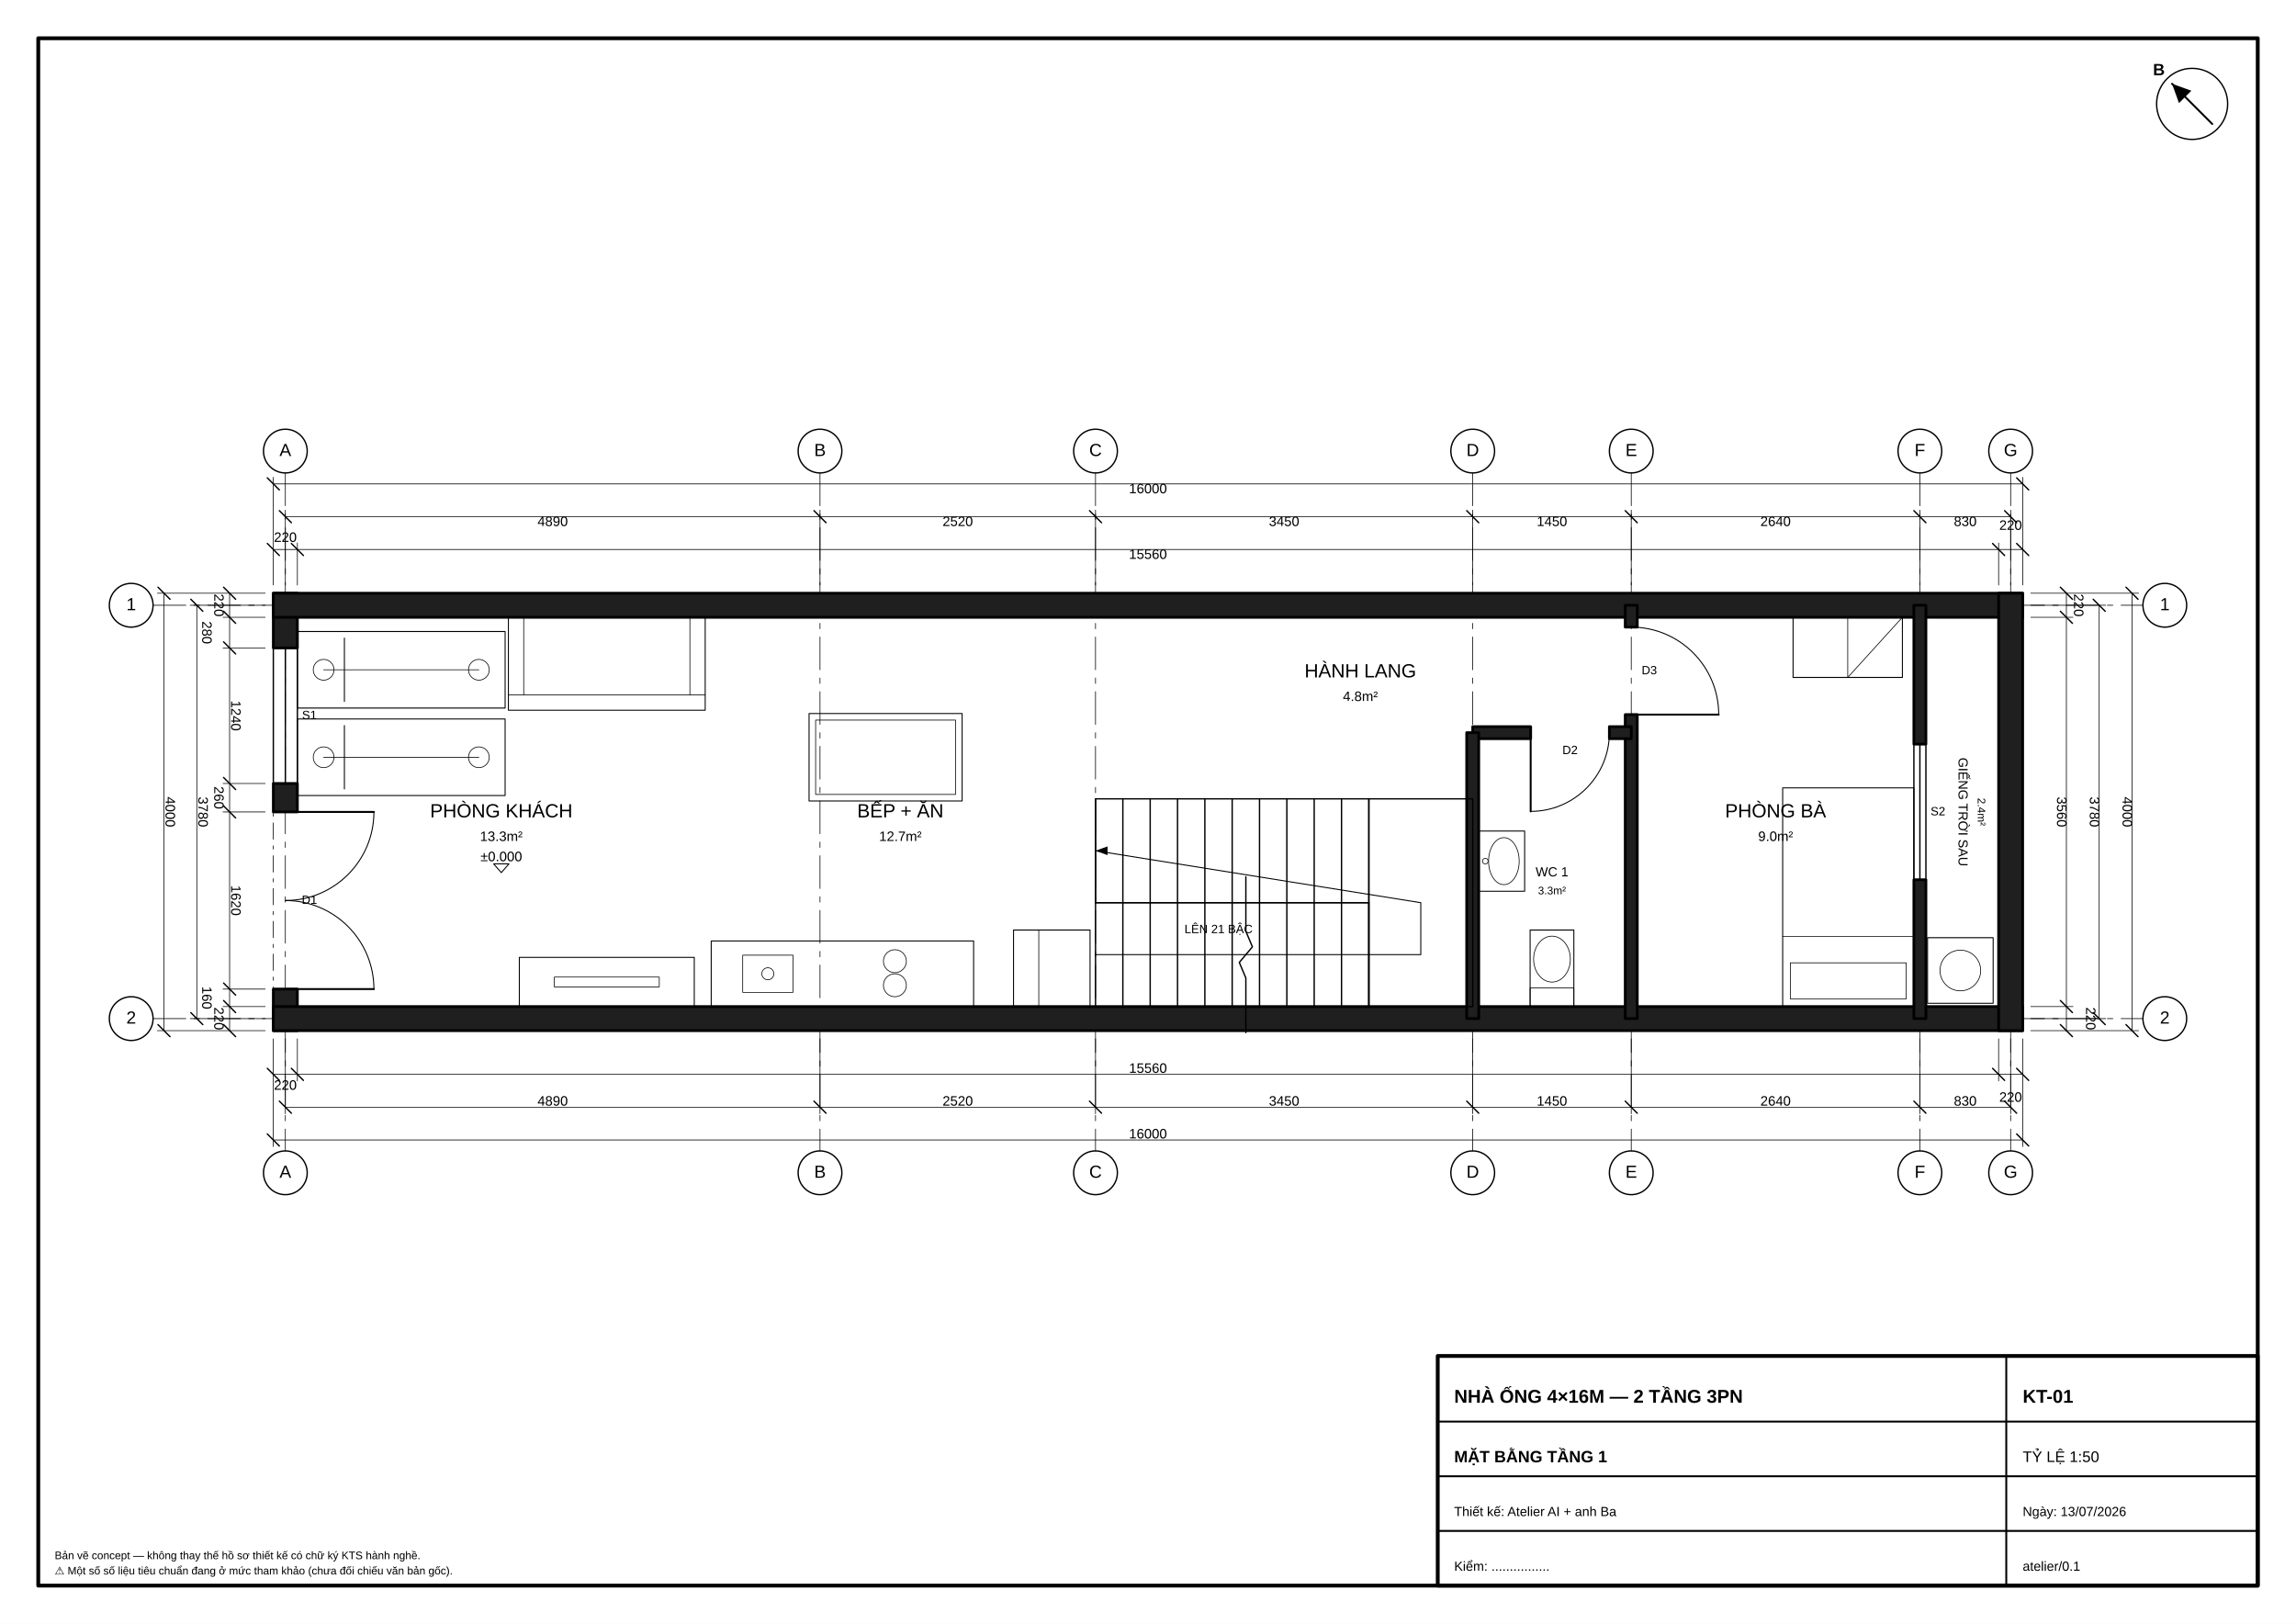
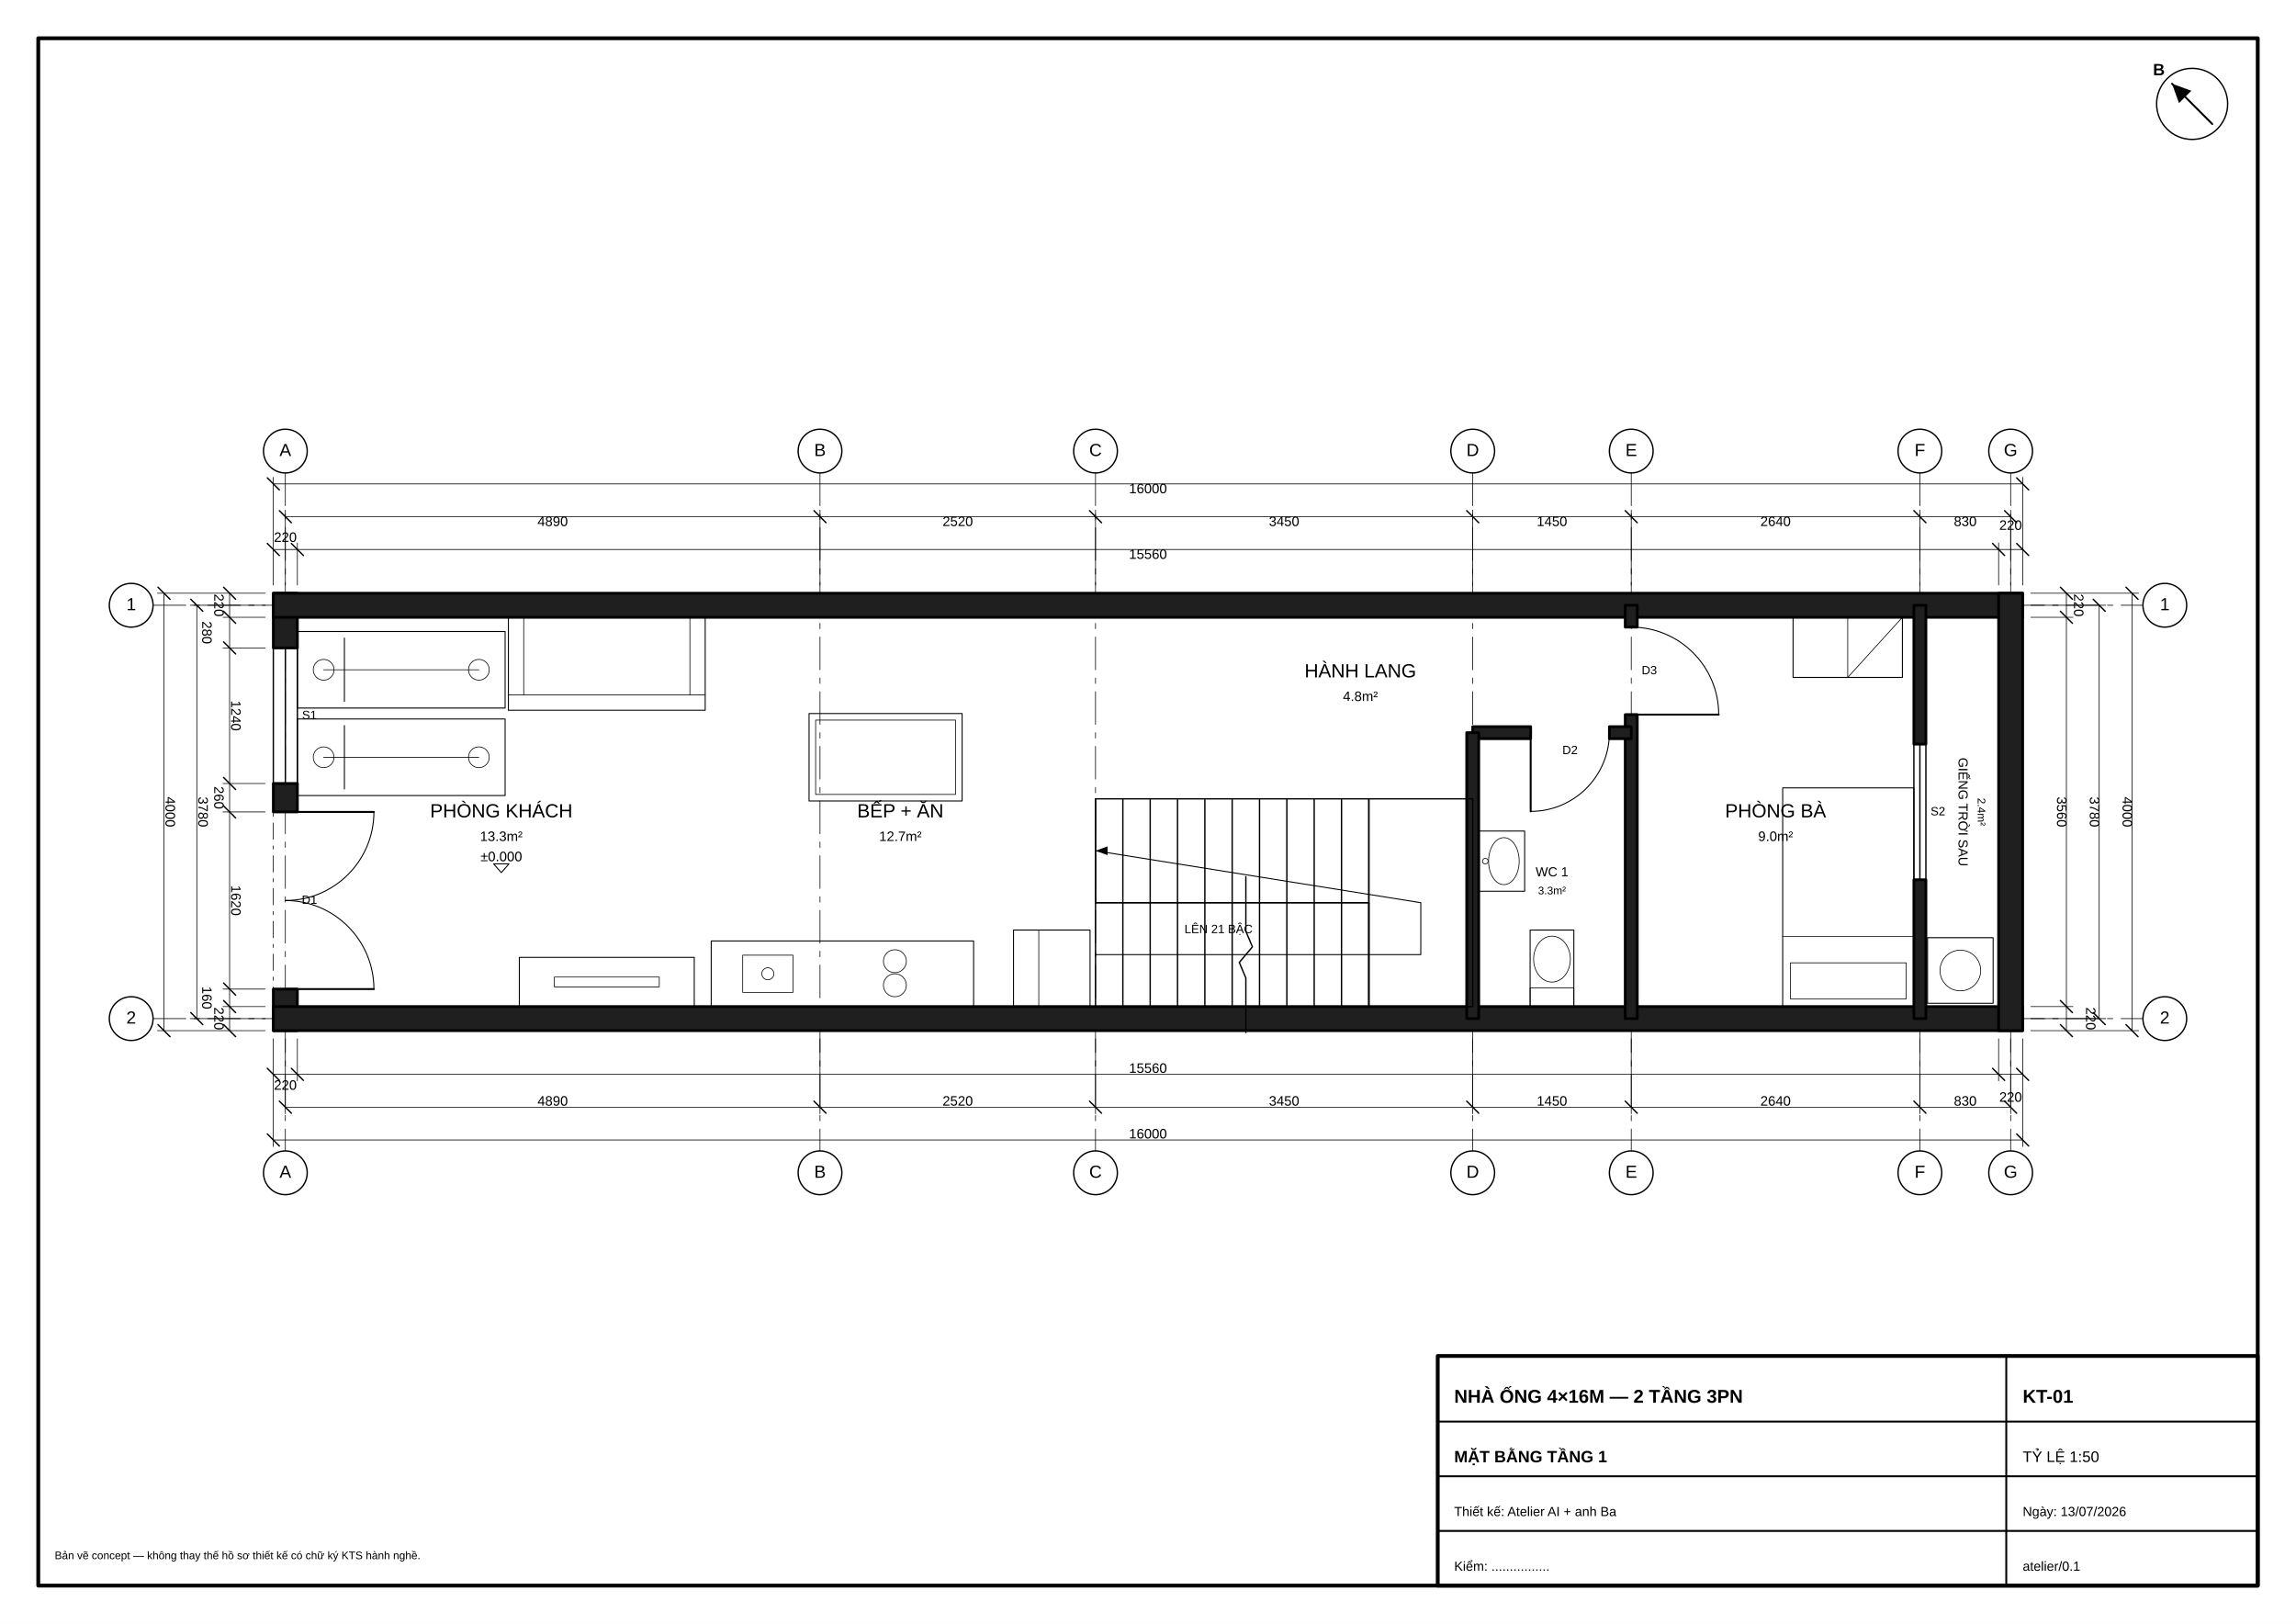
<svg xmlns="http://www.w3.org/2000/svg" viewBox="0 0 420 297" width="420mm" height="297mm">
  <style>
text{font-family:'Be Vietnam Pro','Segoe UI',Arial,sans-serif;fill:#000;stroke:none}
.b{font-weight:700}
</style>
  <rect width="420" height="297" fill="#ffffff" />
  <g id="layer-TRUC" data-layer="TRUC">
    <line data-id="1" x1="28" y1="110.7" x2="392" y2="110.7" stroke="#000" stroke-width="0.13" stroke-linecap="round" stroke-linejoin="round" stroke-dasharray="6 1.5 1 1.5" />
    <circle data-id="1" cx="24" cy="110.7" r="4" fill="none" stroke="#000" stroke-width="0.25" stroke-linecap="round" stroke-linejoin="round" />
    <text data-id="1" x="24" y="110.7" font-size="3.2" text-anchor="middle" dominant-baseline="middle">1</text>
    <circle data-id="1" cx="396" cy="110.7" r="4" fill="none" stroke="#000" stroke-width="0.25" stroke-linecap="round" stroke-linejoin="round" />
    <text data-id="1" x="396" y="110.7" font-size="3.2" text-anchor="middle" dominant-baseline="middle">1</text>
    <line data-id="2" x1="28" y1="186.3" x2="392" y2="186.3" stroke="#000" stroke-width="0.13" stroke-linecap="round" stroke-linejoin="round" stroke-dasharray="6 1.5 1 1.5" />
    <circle data-id="2" cx="24" cy="186.3" r="4" fill="none" stroke="#000" stroke-width="0.25" stroke-linecap="round" stroke-linejoin="round" />
    <text data-id="2" x="24" y="186.3" font-size="3.2" text-anchor="middle" dominant-baseline="middle">2</text>
    <circle data-id="2" cx="396" cy="186.3" r="4" fill="none" stroke="#000" stroke-width="0.25" stroke-linecap="round" stroke-linejoin="round" />
    <text data-id="2" x="396" y="186.3" font-size="3.2" text-anchor="middle" dominant-baseline="middle">2</text>
    <line data-id="A" x1="52.2" y1="86.5" x2="52.2" y2="210.5" stroke="#000" stroke-width="0.13" stroke-linecap="round" stroke-linejoin="round" stroke-dasharray="6 1.5 1 1.5" />
    <circle data-id="A" cx="52.2" cy="82.5" r="4" fill="none" stroke="#000" stroke-width="0.25" stroke-linecap="round" stroke-linejoin="round" />
    <text data-id="A" x="52.2" y="82.5" font-size="3.2" text-anchor="middle" dominant-baseline="middle">A</text>
    <circle data-id="A" cx="52.2" cy="214.5" r="4" fill="none" stroke="#000" stroke-width="0.25" stroke-linecap="round" stroke-linejoin="round" />
    <text data-id="A" x="52.2" y="214.5" font-size="3.2" text-anchor="middle" dominant-baseline="middle">A</text>
    <line data-id="B" x1="150" y1="86.5" x2="150" y2="210.5" stroke="#000" stroke-width="0.13" stroke-linecap="round" stroke-linejoin="round" stroke-dasharray="6 1.5 1 1.5" />
    <circle data-id="B" cx="150" cy="82.5" r="4" fill="none" stroke="#000" stroke-width="0.25" stroke-linecap="round" stroke-linejoin="round" />
    <text data-id="B" x="150" y="82.5" font-size="3.2" text-anchor="middle" dominant-baseline="middle">B</text>
    <circle data-id="B" cx="150" cy="214.5" r="4" fill="none" stroke="#000" stroke-width="0.25" stroke-linecap="round" stroke-linejoin="round" />
    <text data-id="B" x="150" y="214.5" font-size="3.2" text-anchor="middle" dominant-baseline="middle">B</text>
    <line data-id="C" x1="200.4" y1="86.5" x2="200.4" y2="210.5" stroke="#000" stroke-width="0.13" stroke-linecap="round" stroke-linejoin="round" stroke-dasharray="6 1.5 1 1.5" />
    <circle data-id="C" cx="200.4" cy="82.5" r="4" fill="none" stroke="#000" stroke-width="0.25" stroke-linecap="round" stroke-linejoin="round" />
    <text data-id="C" x="200.4" y="82.5" font-size="3.2" text-anchor="middle" dominant-baseline="middle">C</text>
    <circle data-id="C" cx="200.4" cy="214.5" r="4" fill="none" stroke="#000" stroke-width="0.25" stroke-linecap="round" stroke-linejoin="round" />
    <text data-id="C" x="200.4" y="214.5" font-size="3.2" text-anchor="middle" dominant-baseline="middle">C</text>
    <line data-id="D" x1="269.4" y1="86.5" x2="269.4" y2="210.5" stroke="#000" stroke-width="0.13" stroke-linecap="round" stroke-linejoin="round" stroke-dasharray="6 1.5 1 1.5" />
    <circle data-id="D" cx="269.4" cy="82.5" r="4" fill="none" stroke="#000" stroke-width="0.25" stroke-linecap="round" stroke-linejoin="round" />
    <text data-id="D" x="269.4" y="82.5" font-size="3.2" text-anchor="middle" dominant-baseline="middle">D</text>
    <circle data-id="D" cx="269.4" cy="214.5" r="4" fill="none" stroke="#000" stroke-width="0.25" stroke-linecap="round" stroke-linejoin="round" />
    <text data-id="D" x="269.4" y="214.5" font-size="3.2" text-anchor="middle" dominant-baseline="middle">D</text>
    <line data-id="E" x1="298.4" y1="86.5" x2="298.4" y2="210.5" stroke="#000" stroke-width="0.13" stroke-linecap="round" stroke-linejoin="round" stroke-dasharray="6 1.5 1 1.5" />
    <circle data-id="E" cx="298.4" cy="82.5" r="4" fill="none" stroke="#000" stroke-width="0.25" stroke-linecap="round" stroke-linejoin="round" />
    <text data-id="E" x="298.4" y="82.5" font-size="3.2" text-anchor="middle" dominant-baseline="middle">E</text>
    <circle data-id="E" cx="298.4" cy="214.5" r="4" fill="none" stroke="#000" stroke-width="0.25" stroke-linecap="round" stroke-linejoin="round" />
    <text data-id="E" x="298.4" y="214.5" font-size="3.2" text-anchor="middle" dominant-baseline="middle">E</text>
    <line data-id="F" x1="351.2" y1="86.5" x2="351.2" y2="210.5" stroke="#000" stroke-width="0.13" stroke-linecap="round" stroke-linejoin="round" stroke-dasharray="6 1.5 1 1.5" />
    <circle data-id="F" cx="351.2" cy="82.5" r="4" fill="none" stroke="#000" stroke-width="0.25" stroke-linecap="round" stroke-linejoin="round" />
    <text data-id="F" x="351.2" y="82.5" font-size="3.2" text-anchor="middle" dominant-baseline="middle">F</text>
    <circle data-id="F" cx="351.2" cy="214.5" r="4" fill="none" stroke="#000" stroke-width="0.25" stroke-linecap="round" stroke-linejoin="round" />
    <text data-id="F" x="351.2" y="214.5" font-size="3.2" text-anchor="middle" dominant-baseline="middle">F</text>
    <line data-id="G" x1="367.8" y1="86.5" x2="367.8" y2="210.5" stroke="#000" stroke-width="0.13" stroke-linecap="round" stroke-linejoin="round" stroke-dasharray="6 1.5 1 1.5" />
    <circle data-id="G" cx="367.8" cy="82.5" r="4" fill="none" stroke="#000" stroke-width="0.25" stroke-linecap="round" stroke-linejoin="round" />
    <text data-id="G" x="367.8" y="82.5" font-size="3.2" text-anchor="middle" dominant-baseline="middle">G</text>
    <circle data-id="G" cx="367.8" cy="214.5" r="4" fill="none" stroke="#000" stroke-width="0.25" stroke-linecap="round" stroke-linejoin="round" />
    <text data-id="G" x="367.8" y="214.5" font-size="3.2" text-anchor="middle" dominant-baseline="middle">G</text>
  </g>
  <g id="layer-TUONG-CAT" data-layer="TUONG-CAT">
    <polygon data-id="W1" points="54.4,108.5 54.4,118.5 50,118.5 50,108.5" fill="#1f1f1f" stroke="#000" stroke-width="0.5" stroke-linecap="round" stroke-linejoin="round" />
    <polygon data-id="W1" points="54.4,143.3 54.4,148.5 50,148.5 50,143.3" fill="#1f1f1f" stroke="#000" stroke-width="0.5" stroke-linecap="round" stroke-linejoin="round" />
    <polygon data-id="W1" points="54.4,180.9 54.4,188.5 50,188.5 50,180.9" fill="#1f1f1f" stroke="#000" stroke-width="0.5" stroke-linecap="round" stroke-linejoin="round" />
    <polygon data-id="W2" points="50,108.5 370,108.5 370,112.9 50,112.9" fill="#1f1f1f" stroke="#000" stroke-width="0.5" stroke-linecap="round" stroke-linejoin="round" />
    <polygon data-id="W3" points="50,184.1 370,184.1 370,188.5 50,188.5" fill="#1f1f1f" stroke="#000" stroke-width="0.5" stroke-linecap="round" stroke-linejoin="round" />
    <polygon data-id="W4" points="370,108.5 370,188.5 365.6,188.5 365.6,108.5" fill="#1f1f1f" stroke="#000" stroke-width="0.5" stroke-linecap="round" stroke-linejoin="round" />
    <polygon data-id="W5" points="299.5,110.7 299.5,114.7 297.3,114.7 297.3,110.7" fill="#1f1f1f" stroke="#000" stroke-width="0.5" stroke-linecap="round" stroke-linejoin="round" />
    <polygon data-id="W5" points="299.5,130.7 299.5,186.3 297.3,186.3 297.3,130.7" fill="#1f1f1f" stroke="#000" stroke-width="0.5" stroke-linecap="round" stroke-linejoin="round" />
    <polygon data-id="W6" points="298.4,135.1 294.4,135.1 294.4,132.9 298.4,132.9" fill="#1f1f1f" stroke="#000" stroke-width="0.5" stroke-linecap="round" stroke-linejoin="round" />
    <polygon data-id="W6" points="280,135.1 269.4,135.1 269.4,132.9 280,132.9" fill="#1f1f1f" stroke="#000" stroke-width="0.5" stroke-linecap="round" stroke-linejoin="round" />
    <polygon data-id="W7" points="270.5,134 270.5,186.3 268.3,186.3 268.3,134" fill="#1f1f1f" stroke="#000" stroke-width="0.5" stroke-linecap="round" stroke-linejoin="round" />
    <polygon data-id="W8" points="352.3,110.7 352.3,136.1 350.1,136.1 350.1,110.7" fill="#1f1f1f" stroke="#000" stroke-width="0.5" stroke-linecap="round" stroke-linejoin="round" />
    <polygon data-id="W8" points="352.3,160.9 352.3,186.3 350.1,186.3 350.1,160.9" fill="#1f1f1f" stroke="#000" stroke-width="0.5" stroke-linecap="round" stroke-linejoin="round" />
  </g>
  <g id="layer-TUONG-THAY" data-layer="TUONG-THAY">
    <polygon data-id="site" points="50,108.5 50,188.5 370,188.5 370,108.5" fill="none" stroke="#000" stroke-width="0.13" stroke-linecap="round" stroke-linejoin="round" stroke-dasharray="3 1.2 0.6 1.2" />
    <line data-id="D1" x1="54.4" y1="148.5" x2="50" y2="148.5" stroke="#000" stroke-width="0.25" stroke-linecap="round" stroke-linejoin="round" />
    <line data-id="D1" x1="54.4" y1="180.9" x2="50" y2="180.9" stroke="#000" stroke-width="0.25" stroke-linecap="round" stroke-linejoin="round" />
    <line data-id="S1" x1="54.4" y1="118.5" x2="50" y2="118.5" stroke="#000" stroke-width="0.25" stroke-linecap="round" stroke-linejoin="round" />
    <line data-id="S1" x1="54.4" y1="143.3" x2="50" y2="143.3" stroke="#000" stroke-width="0.25" stroke-linecap="round" stroke-linejoin="round" />
    <line data-id="D2" x1="294.4" y1="135.1" x2="294.4" y2="132.9" stroke="#000" stroke-width="0.25" stroke-linecap="round" stroke-linejoin="round" />
    <line data-id="D2" x1="280" y1="135.1" x2="280" y2="132.9" stroke="#000" stroke-width="0.25" stroke-linecap="round" stroke-linejoin="round" />
    <line data-id="D3" x1="299.5" y1="114.7" x2="297.3" y2="114.7" stroke="#000" stroke-width="0.25" stroke-linecap="round" stroke-linejoin="round" />
    <line data-id="D3" x1="299.5" y1="130.7" x2="297.3" y2="130.7" stroke="#000" stroke-width="0.25" stroke-linecap="round" stroke-linejoin="round" />
    <line data-id="S2" x1="352.3" y1="136.1" x2="350.1" y2="136.1" stroke="#000" stroke-width="0.25" stroke-linecap="round" stroke-linejoin="round" />
    <line data-id="S2" x1="352.3" y1="160.9" x2="350.1" y2="160.9" stroke="#000" stroke-width="0.25" stroke-linecap="round" stroke-linejoin="round" />
  </g>
  <g id="layer-CUA" data-layer="CUA">
    <line data-id="D1" x1="52.2" y1="148.5" x2="68.4" y2="148.5" stroke="#000" stroke-width="0.35" stroke-linecap="round" stroke-linejoin="round" />
    <path data-id="D1" d="M 52.2 164.7 A 16.2 16.2 0 0 0 68.4 148.5" fill="none" stroke="#000" stroke-width="0.18" stroke-linecap="round" stroke-linejoin="round" />
    <line data-id="D1" x1="52.2" y1="180.9" x2="68.4" y2="180.9" stroke="#000" stroke-width="0.35" stroke-linecap="round" stroke-linejoin="round" />
    <path data-id="D1" d="M 52.2 164.7 A 16.2 16.2 0 0 1 68.4 180.9" fill="none" stroke="#000" stroke-width="0.18" stroke-linecap="round" stroke-linejoin="round" />
    <text data-id="D1" x="56.6" y="164.7" font-size="2.2" text-anchor="middle" dominant-baseline="middle">D1</text>
    <line data-id="S1" x1="50" y1="118.5" x2="50" y2="143.3" stroke="#000" stroke-width="0.25" stroke-linecap="round" stroke-linejoin="round" />
    <line data-id="S1" x1="52.2" y1="118.5" x2="52.2" y2="143.3" stroke="#000" stroke-width="0.25" stroke-linecap="round" stroke-linejoin="round" />
    <line data-id="S1" x1="54.4" y1="118.5" x2="54.4" y2="143.3" stroke="#000" stroke-width="0.25" stroke-linecap="round" stroke-linejoin="round" />
    <text data-id="S1" x="56.6" y="130.9" font-size="2.2" text-anchor="middle" dominant-baseline="middle">S1</text>
    <line data-id="D2" x1="280" y1="134" x2="280" y2="148.4" stroke="#000" stroke-width="0.35" stroke-linecap="round" stroke-linejoin="round" />
    <path data-id="D2" d="M 294.4 134 A 14.4 14.4 0 0 1 280 148.4" fill="none" stroke="#000" stroke-width="0.18" stroke-linecap="round" stroke-linejoin="round" />
    <text data-id="D2" x="287.2" y="137.3" font-size="2.2" text-anchor="middle" dominant-baseline="middle">D2</text>
    <line data-id="D3" x1="298.4" y1="130.7" x2="314.4" y2="130.7" stroke="#000" stroke-width="0.35" stroke-linecap="round" stroke-linejoin="round" />
    <path data-id="D3" d="M 298.4 114.7 A 16 16 0 0 1 314.4 130.7" fill="none" stroke="#000" stroke-width="0.18" stroke-linecap="round" stroke-linejoin="round" />
    <text data-id="D3" x="301.7" y="122.7" font-size="2.2" text-anchor="middle" dominant-baseline="middle">D3</text>
    <line data-id="S2" x1="350.1" y1="136.1" x2="350.1" y2="160.9" stroke="#000" stroke-width="0.25" stroke-linecap="round" stroke-linejoin="round" />
    <line data-id="S2" x1="351.2" y1="136.1" x2="351.2" y2="160.9" stroke="#000" stroke-width="0.25" stroke-linecap="round" stroke-linejoin="round" />
    <line data-id="S2" x1="352.3" y1="136.1" x2="352.3" y2="160.9" stroke="#000" stroke-width="0.25" stroke-linecap="round" stroke-linejoin="round" />
    <text data-id="S2" x="354.5" y="148.5" font-size="2.2" text-anchor="middle" dominant-baseline="middle">S2</text>
  </g>
  <g id="layer-THANG" data-layer="THANG">
    <polygon data-id="ST1" points="200.4,165.1 200.4,184.1 250.4,184.1 250.4,165.1" fill="none" stroke="#000" stroke-width="0.25" stroke-linecap="round" stroke-linejoin="round" />
    <line data-id="ST1" x1="205.4" y1="165.1" x2="205.4" y2="184.1" stroke="#000" stroke-width="0.25" stroke-linecap="round" stroke-linejoin="round" />
    <line data-id="ST1" x1="210.4" y1="165.1" x2="210.4" y2="184.1" stroke="#000" stroke-width="0.25" stroke-linecap="round" stroke-linejoin="round" />
    <line data-id="ST1" x1="215.4" y1="165.1" x2="215.4" y2="184.1" stroke="#000" stroke-width="0.25" stroke-linecap="round" stroke-linejoin="round" />
    <line data-id="ST1" x1="220.4" y1="165.1" x2="220.4" y2="184.1" stroke="#000" stroke-width="0.25" stroke-linecap="round" stroke-linejoin="round" />
    <line data-id="ST1" x1="225.4" y1="165.1" x2="225.4" y2="184.1" stroke="#000" stroke-width="0.25" stroke-linecap="round" stroke-linejoin="round" />
    <line data-id="ST1" x1="230.4" y1="165.1" x2="230.4" y2="184.1" stroke="#000" stroke-width="0.25" stroke-linecap="round" stroke-linejoin="round" />
    <line data-id="ST1" x1="235.4" y1="165.1" x2="235.4" y2="184.1" stroke="#000" stroke-width="0.25" stroke-linecap="round" stroke-linejoin="round" />
    <line data-id="ST1" x1="240.4" y1="165.1" x2="240.4" y2="184.1" stroke="#000" stroke-width="0.25" stroke-linecap="round" stroke-linejoin="round" />
    <line data-id="ST1" x1="245.4" y1="165.1" x2="245.4" y2="184.1" stroke="#000" stroke-width="0.25" stroke-linecap="round" stroke-linejoin="round" />
    <line data-id="ST1" x1="250.4" y1="165.1" x2="250.4" y2="184.1" stroke="#000" stroke-width="0.25" stroke-linecap="round" stroke-linejoin="round" />
    <polygon data-id="ST1" points="200.4,146.1 200.4,165.1 250.4,165.1 250.4,146.1" fill="none" stroke="#000" stroke-width="0.25" stroke-linecap="round" stroke-linejoin="round" />
    <line data-id="ST1" x1="245.4" y1="165.1" x2="245.4" y2="146.1" stroke="#000" stroke-width="0.25" stroke-linecap="round" stroke-linejoin="round" />
    <line data-id="ST1" x1="240.4" y1="165.1" x2="240.4" y2="146.1" stroke="#000" stroke-width="0.25" stroke-linecap="round" stroke-linejoin="round" />
    <line data-id="ST1" x1="235.4" y1="165.1" x2="235.4" y2="146.1" stroke="#000" stroke-width="0.25" stroke-linecap="round" stroke-linejoin="round" />
    <line data-id="ST1" x1="230.4" y1="165.1" x2="230.4" y2="146.1" stroke="#000" stroke-width="0.25" stroke-linecap="round" stroke-linejoin="round" />
    <line data-id="ST1" x1="225.4" y1="165.1" x2="225.4" y2="146.1" stroke="#000" stroke-width="0.25" stroke-linecap="round" stroke-linejoin="round" />
    <line data-id="ST1" x1="220.4" y1="165.1" x2="220.4" y2="146.1" stroke="#000" stroke-width="0.25" stroke-linecap="round" stroke-linejoin="round" />
    <line data-id="ST1" x1="215.4" y1="165.1" x2="215.4" y2="146.1" stroke="#000" stroke-width="0.25" stroke-linecap="round" stroke-linejoin="round" />
    <line data-id="ST1" x1="210.4" y1="165.1" x2="210.4" y2="146.1" stroke="#000" stroke-width="0.25" stroke-linecap="round" stroke-linejoin="round" />
    <line data-id="ST1" x1="205.4" y1="165.1" x2="205.4" y2="146.1" stroke="#000" stroke-width="0.25" stroke-linecap="round" stroke-linejoin="round" />
    <line data-id="ST1" x1="200.4" y1="165.1" x2="200.4" y2="146.1" stroke="#000" stroke-width="0.25" stroke-linecap="round" stroke-linejoin="round" />
    <polygon data-id="ST1" points="250.4,146.1 250.4,184.1 269.4,184.1 269.4,146.1" fill="none" stroke="#000" stroke-width="0.25" stroke-linecap="round" stroke-linejoin="round" />
    <polyline data-id="ST1" points="200.4,174.6 259.9,174.6 259.9,165.1 200.4,155.6" fill="none" stroke="#000" stroke-width="0.18" stroke-linecap="round" stroke-linejoin="round" />
    <polygon data-id="ST1" points="200.4,155.6 202.6,156.4 202.6,154.8" fill="#000" />
    <text data-id="ST1" x="222.9" y="170.04" font-size="2.2" text-anchor="middle" dominant-baseline="middle">LÊN 21 BẬC</text>
    <polyline data-id="ST1" points="227.9,160.35 227.9,170.325 229.1,173.175 226.7,176.025 227.9,178.875 227.9,188.85" fill="none" stroke="#000" stroke-width="0.25" stroke-linecap="round" stroke-linejoin="round" />
  </g>
  <g id="layer-NOI-THAT" data-layer="NOI-THAT">
    <polygon data-id="F1" points="93,129.9 129,129.9 129,112.9 93,112.9" fill="none" stroke="#000" stroke-width="0.18" stroke-linecap="round" stroke-linejoin="round" />
    <line data-id="F1" x1="93" y1="127.1" x2="129" y2="127.1" stroke="#000" stroke-width="0.13" stroke-linecap="round" stroke-linejoin="round" />
    <line data-id="F1" x1="95.8" y1="127.1" x2="95.8" y2="112.9" stroke="#000" stroke-width="0.13" stroke-linecap="round" stroke-linejoin="round" />
    <line data-id="F1" x1="126.2" y1="127.1" x2="126.2" y2="112.9" stroke="#000" stroke-width="0.13" stroke-linecap="round" stroke-linejoin="round" />
    <polygon data-id="F2" points="95,184.1 127,184.1 127,175.1 95,175.1" fill="none" stroke="#000" stroke-width="0.18" stroke-linecap="round" stroke-linejoin="round" />
    <polygon data-id="F2" points="101.4,180.5 120.6,180.5 120.6,178.7 101.4,178.7" fill="none" stroke="#000" stroke-width="0.13" stroke-linecap="round" stroke-linejoin="round" />
    <polygon data-id="F3" points="54.4,115.5 54.4,129.5 92.4,129.5 92.4,115.5" fill="none" stroke="#000" stroke-width="0.18" stroke-linecap="round" stroke-linejoin="round" />
    <circle data-id="F3" cx="59.2" cy="122.5" r="1.9" fill="none" stroke="#000" stroke-width="0.13" stroke-linecap="round" stroke-linejoin="round" />
    <circle data-id="F3" cx="87.6" cy="122.5" r="1.9" fill="none" stroke="#000" stroke-width="0.13" stroke-linecap="round" stroke-linejoin="round" />
    <line data-id="F3" x1="59.2" y1="122.5" x2="87.6" y2="122.5" stroke="#000" stroke-width="0.13" stroke-linecap="round" stroke-linejoin="round" />
    <line data-id="F3" x1="63" y1="116.7" x2="63" y2="128.3" stroke="#000" stroke-width="0.18" stroke-linecap="round" stroke-linejoin="round" />
    <polygon data-id="F4" points="54.4,131.5 54.4,145.5 92.4,145.5 92.4,131.5" fill="none" stroke="#000" stroke-width="0.18" stroke-linecap="round" stroke-linejoin="round" />
    <circle data-id="F4" cx="59.2" cy="138.5" r="1.9" fill="none" stroke="#000" stroke-width="0.13" stroke-linecap="round" stroke-linejoin="round" />
    <circle data-id="F4" cx="87.6" cy="138.5" r="1.9" fill="none" stroke="#000" stroke-width="0.13" stroke-linecap="round" stroke-linejoin="round" />
    <line data-id="F4" x1="59.2" y1="138.5" x2="87.6" y2="138.5" stroke="#000" stroke-width="0.13" stroke-linecap="round" stroke-linejoin="round" />
    <line data-id="F4" x1="63" y1="132.7" x2="63" y2="144.3" stroke="#000" stroke-width="0.18" stroke-linecap="round" stroke-linejoin="round" />
    <polygon data-id="F5" points="148,146.5 176,146.5 176,130.5 148,130.5" fill="none" stroke="#000" stroke-width="0.18" stroke-linecap="round" stroke-linejoin="round" />
    <polygon data-id="F5" points="149.2,145.3 174.8,145.3 174.8,131.7 149.2,131.7" fill="none" stroke="#000" stroke-width="0.13" stroke-linecap="round" stroke-linejoin="round" />
    <polygon data-id="F6" points="130.1,184.1 178.1,184.1 178.1,172.1 130.1,172.1" fill="none" stroke="#000" stroke-width="0.18" stroke-linecap="round" stroke-linejoin="round" />
    <polygon data-id="F6" points="135.86,181.5 145.06,181.5 145.06,174.7 135.86,174.7" fill="none" stroke="#000" stroke-width="0.13" stroke-linecap="round" stroke-linejoin="round" />
    <circle data-id="F6" cx="140.46" cy="178.1" r="1.1" fill="none" stroke="#000" stroke-width="0.13" stroke-linecap="round" stroke-linejoin="round" />
    <circle data-id="F6" cx="163.7" cy="180.2" r="2.1" fill="none" stroke="#000" stroke-width="0.13" stroke-linecap="round" stroke-linejoin="round" />
    <circle data-id="F6" cx="163.7" cy="175.8" r="2.1" fill="none" stroke="#000" stroke-width="0.13" stroke-linecap="round" stroke-linejoin="round" />
    <polygon data-id="F7" points="185.4,170.1 185.4,184.1 199.4,184.1 199.4,170.1" fill="none" stroke="#000" stroke-width="0.18" stroke-linecap="round" stroke-linejoin="round" />
    <line data-id="F7" x1="190.02" y1="170.1" x2="190.02" y2="184.1" stroke="#000" stroke-width="0.13" stroke-linecap="round" stroke-linejoin="round" />
    <polygon data-id="F8" points="326.1,184.1 350.1,184.1 350.1,144.1 326.1,144.1" fill="none" stroke="#000" stroke-width="0.18" stroke-linecap="round" stroke-linejoin="round" />
    <polygon data-id="F8" points="327.5,182.7 348.7,182.7 348.7,176.1 327.5,176.1" fill="none" stroke="#000" stroke-width="0.13" stroke-linecap="round" stroke-linejoin="round" />
    <line data-id="F8" x1="326.1" y1="171.3" x2="350.1" y2="171.3" stroke="#000" stroke-width="0.13" stroke-linecap="round" stroke-linejoin="round" />
    <polygon data-id="F9" points="348,112.9 328,112.9 328,123.9 348,123.9" fill="none" stroke="#000" stroke-width="0.18" stroke-linecap="round" stroke-linejoin="round" />
    <line data-id="F9" x1="338" y1="112.9" x2="338" y2="123.9" stroke="#000" stroke-width="0.13" stroke-linecap="round" stroke-linejoin="round" />
    <line data-id="F9" x1="348" y1="112.9" x2="338" y2="123.9" stroke="#000" stroke-width="0.13" stroke-linecap="round" stroke-linejoin="round" />
    <polygon data-id="F10" points="279.9,184.1 287.9,184.1 287.9,170.1 279.9,170.1" fill="none" stroke="#000" stroke-width="0.18" stroke-linecap="round" stroke-linejoin="round" />
    <polygon data-id="F10" points="279.9,184.1 287.9,184.1 287.9,180.7 279.9,180.7" fill="none" stroke="#000" stroke-width="0.13" stroke-linecap="round" stroke-linejoin="round" />
    <ellipse data-id="F10" cx="283.9" cy="175.42" rx="3.36" ry="4.2" fill="none" transform="rotate(0 283.9 175.42)" stroke="#000" stroke-width="0.13" stroke-linecap="round" stroke-linejoin="round" />
    <polygon data-id="F11" points="270.5,152 270.5,163 278.9,163 278.9,152" fill="none" stroke="#000" stroke-width="0.18" stroke-linecap="round" stroke-linejoin="round" />
    <ellipse data-id="F11" cx="275.1" cy="157.5" rx="4.3" ry="2.8" fill="none" transform="rotate(90 275.1 157.5)" stroke="#000" stroke-width="0.13" stroke-linecap="round" stroke-linejoin="round" />
    <circle data-id="F11" cx="271.7" cy="157.5" r="0.52" fill="none" stroke="#000" stroke-width="0.13" stroke-linecap="round" stroke-linejoin="round" />
    <polygon data-id="F12" points="352.6,171.5 352.6,183.5 364.6,183.5 364.6,171.5" fill="none" stroke="#000" stroke-width="0.18" stroke-linecap="round" stroke-linejoin="round" />
    <circle data-id="F12" cx="358.6" cy="177.5" r="3.72" fill="none" stroke="#000" stroke-width="0.13" stroke-linecap="round" stroke-linejoin="round" />
  </g>
  <g id="layer-DIM" data-layer="DIM">
    <line x1="48.5" y1="108.5" x2="28.8" y2="108.5" stroke="#000" stroke-width="0.13" stroke-linecap="round" stroke-linejoin="round" />
    <line x1="48.5" y1="112.9" x2="40.8" y2="112.9" stroke="#000" stroke-width="0.13" stroke-linecap="round" stroke-linejoin="round" />
    <line x1="48.5" y1="118.5" x2="40.8" y2="118.5" stroke="#000" stroke-width="0.13" stroke-linecap="round" stroke-linejoin="round" />
    <line x1="48.5" y1="143.3" x2="40.8" y2="143.3" stroke="#000" stroke-width="0.13" stroke-linecap="round" stroke-linejoin="round" />
    <line x1="48.5" y1="148.5" x2="40.8" y2="148.5" stroke="#000" stroke-width="0.13" stroke-linecap="round" stroke-linejoin="round" />
    <line x1="48.5" y1="180.9" x2="40.8" y2="180.9" stroke="#000" stroke-width="0.13" stroke-linecap="round" stroke-linejoin="round" />
    <line x1="48.5" y1="184.1" x2="40.8" y2="184.1" stroke="#000" stroke-width="0.13" stroke-linecap="round" stroke-linejoin="round" />
    <line x1="48.5" y1="188.5" x2="28.8" y2="188.5" stroke="#000" stroke-width="0.13" stroke-linecap="round" stroke-linejoin="round" />
    <line x1="48.5" y1="110.7" x2="34.8" y2="110.7" stroke="#000" stroke-width="0.13" stroke-linecap="round" stroke-linejoin="round" />
    <line x1="48.5" y1="186.3" x2="34.8" y2="186.3" stroke="#000" stroke-width="0.13" stroke-linecap="round" stroke-linejoin="round" />
    <line x1="42" y1="108.5" x2="42" y2="188.5" stroke="#000" stroke-width="0.13" stroke-linecap="round" stroke-linejoin="round" />
    <line x1="40.9" y1="107.4" x2="43.1" y2="109.6" stroke="#000" stroke-width="0.25" stroke-linecap="round" stroke-linejoin="round" />
    <line x1="40.9" y1="111.8" x2="43.1" y2="114" stroke="#000" stroke-width="0.25" stroke-linecap="round" stroke-linejoin="round" />
    <line x1="40.9" y1="117.4" x2="43.1" y2="119.6" stroke="#000" stroke-width="0.25" stroke-linecap="round" stroke-linejoin="round" />
    <line x1="40.9" y1="142.2" x2="43.1" y2="144.4" stroke="#000" stroke-width="0.25" stroke-linecap="round" stroke-linejoin="round" />
    <line x1="40.9" y1="147.4" x2="43.1" y2="149.6" stroke="#000" stroke-width="0.25" stroke-linecap="round" stroke-linejoin="round" />
    <line x1="40.9" y1="179.8" x2="43.1" y2="182" stroke="#000" stroke-width="0.25" stroke-linecap="round" stroke-linejoin="round" />
    <line x1="40.9" y1="183" x2="43.1" y2="185.2" stroke="#000" stroke-width="0.25" stroke-linecap="round" stroke-linejoin="round" />
    <line x1="40.9" y1="187.4" x2="43.1" y2="189.6" stroke="#000" stroke-width="0.25" stroke-linecap="round" stroke-linejoin="round" />
    <text x="39.9" y="110.7" font-size="2.5" text-anchor="middle" dominant-baseline="middle" transform="rotate(90 39.9 110.7)">220</text>
    <text x="37.7" y="115.7" font-size="2.5" text-anchor="middle" dominant-baseline="middle" transform="rotate(90 37.7 115.7)">280</text>
    <text x="43" y="130.9" font-size="2.5" text-anchor="middle" dominant-baseline="middle" transform="rotate(90 43 130.9)">1240</text>
    <text x="39.9" y="145.9" font-size="2.5" text-anchor="middle" dominant-baseline="middle" transform="rotate(90 39.9 145.9)">260</text>
    <text x="43" y="164.7" font-size="2.5" text-anchor="middle" dominant-baseline="middle" transform="rotate(90 43 164.7)">1620</text>
    <text x="37.7" y="182.5" font-size="2.5" text-anchor="middle" dominant-baseline="middle" transform="rotate(90 37.7 182.5)">160</text>
    <text x="39.9" y="186.3" font-size="2.5" text-anchor="middle" dominant-baseline="middle" transform="rotate(90 39.9 186.3)">220</text>
    <line x1="36" y1="110.7" x2="36" y2="186.3" stroke="#000" stroke-width="0.13" stroke-linecap="round" stroke-linejoin="round" />
    <line x1="34.9" y1="109.6" x2="37.1" y2="111.8" stroke="#000" stroke-width="0.25" stroke-linecap="round" stroke-linejoin="round" />
    <line x1="34.9" y1="185.2" x2="37.1" y2="187.4" stroke="#000" stroke-width="0.25" stroke-linecap="round" stroke-linejoin="round" />
    <text x="37" y="148.5" font-size="2.5" text-anchor="middle" dominant-baseline="middle" transform="rotate(90 37 148.5)">3780</text>
    <line x1="30" y1="108.5" x2="30" y2="188.5" stroke="#000" stroke-width="0.13" stroke-linecap="round" stroke-linejoin="round" />
    <line x1="28.9" y1="107.4" x2="31.1" y2="109.6" stroke="#000" stroke-width="0.25" stroke-linecap="round" stroke-linejoin="round" />
    <line x1="28.9" y1="187.4" x2="31.1" y2="189.6" stroke="#000" stroke-width="0.25" stroke-linecap="round" stroke-linejoin="round" />
    <text x="31" y="148.5" font-size="2.5" text-anchor="middle" dominant-baseline="middle" transform="rotate(90 31 148.5)">4000</text>
    <line x1="371.5" y1="108.5" x2="391.2" y2="108.5" stroke="#000" stroke-width="0.13" stroke-linecap="round" stroke-linejoin="round" />
    <line x1="371.5" y1="112.9" x2="379.2" y2="112.9" stroke="#000" stroke-width="0.13" stroke-linecap="round" stroke-linejoin="round" />
    <line x1="371.5" y1="184.1" x2="379.2" y2="184.1" stroke="#000" stroke-width="0.13" stroke-linecap="round" stroke-linejoin="round" />
    <line x1="371.5" y1="188.5" x2="391.2" y2="188.5" stroke="#000" stroke-width="0.13" stroke-linecap="round" stroke-linejoin="round" />
    <line x1="371.5" y1="110.7" x2="385.2" y2="110.7" stroke="#000" stroke-width="0.13" stroke-linecap="round" stroke-linejoin="round" />
    <line x1="371.5" y1="186.3" x2="385.2" y2="186.3" stroke="#000" stroke-width="0.13" stroke-linecap="round" stroke-linejoin="round" />
    <line x1="378" y1="108.5" x2="378" y2="188.5" stroke="#000" stroke-width="0.13" stroke-linecap="round" stroke-linejoin="round" />
    <line x1="376.9" y1="107.4" x2="379.1" y2="109.6" stroke="#000" stroke-width="0.25" stroke-linecap="round" stroke-linejoin="round" />
    <line x1="376.9" y1="111.8" x2="379.1" y2="114" stroke="#000" stroke-width="0.25" stroke-linecap="round" stroke-linejoin="round" />
    <line x1="376.9" y1="183" x2="379.1" y2="185.2" stroke="#000" stroke-width="0.25" stroke-linecap="round" stroke-linejoin="round" />
    <line x1="376.9" y1="187.4" x2="379.1" y2="189.6" stroke="#000" stroke-width="0.25" stroke-linecap="round" stroke-linejoin="round" />
    <text x="380.1" y="110.7" font-size="2.5" text-anchor="middle" dominant-baseline="middle" transform="rotate(90 380.1 110.7)">220</text>
    <text x="377" y="148.5" font-size="2.5" text-anchor="middle" dominant-baseline="middle" transform="rotate(90 377 148.5)">3560</text>
    <text x="382.3" y="186.3" font-size="2.5" text-anchor="middle" dominant-baseline="middle" transform="rotate(90 382.3 186.3)">220</text>
    <line x1="384" y1="110.7" x2="384" y2="186.3" stroke="#000" stroke-width="0.13" stroke-linecap="round" stroke-linejoin="round" />
    <line x1="382.9" y1="109.6" x2="385.1" y2="111.8" stroke="#000" stroke-width="0.25" stroke-linecap="round" stroke-linejoin="round" />
    <line x1="382.9" y1="185.2" x2="385.1" y2="187.4" stroke="#000" stroke-width="0.25" stroke-linecap="round" stroke-linejoin="round" />
    <text x="383" y="148.5" font-size="2.5" text-anchor="middle" dominant-baseline="middle" transform="rotate(90 383 148.5)">3780</text>
    <line x1="390" y1="108.5" x2="390" y2="188.5" stroke="#000" stroke-width="0.13" stroke-linecap="round" stroke-linejoin="round" />
    <line x1="388.9" y1="107.4" x2="391.1" y2="109.6" stroke="#000" stroke-width="0.25" stroke-linecap="round" stroke-linejoin="round" />
    <line x1="388.9" y1="187.4" x2="391.1" y2="189.6" stroke="#000" stroke-width="0.25" stroke-linecap="round" stroke-linejoin="round" />
    <text x="389" y="148.5" font-size="2.5" text-anchor="middle" dominant-baseline="middle" transform="rotate(90 389 148.5)">4000</text>
    <line x1="50" y1="107" x2="50" y2="87.3" stroke="#000" stroke-width="0.13" stroke-linecap="round" stroke-linejoin="round" />
    <line x1="54.4" y1="107" x2="54.4" y2="99.3" stroke="#000" stroke-width="0.13" stroke-linecap="round" stroke-linejoin="round" />
    <line x1="365.6" y1="107" x2="365.6" y2="99.3" stroke="#000" stroke-width="0.13" stroke-linecap="round" stroke-linejoin="round" />
    <line x1="370" y1="107" x2="370" y2="87.3" stroke="#000" stroke-width="0.13" stroke-linecap="round" stroke-linejoin="round" />
    <line x1="52.2" y1="107" x2="52.2" y2="93.3" stroke="#000" stroke-width="0.13" stroke-linecap="round" stroke-linejoin="round" />
    <line x1="150" y1="107" x2="150" y2="93.3" stroke="#000" stroke-width="0.13" stroke-linecap="round" stroke-linejoin="round" />
    <line x1="200.4" y1="107" x2="200.4" y2="93.3" stroke="#000" stroke-width="0.13" stroke-linecap="round" stroke-linejoin="round" />
    <line x1="269.4" y1="107" x2="269.4" y2="93.3" stroke="#000" stroke-width="0.13" stroke-linecap="round" stroke-linejoin="round" />
    <line x1="298.4" y1="107" x2="298.4" y2="93.3" stroke="#000" stroke-width="0.13" stroke-linecap="round" stroke-linejoin="round" />
    <line x1="351.2" y1="107" x2="351.2" y2="93.3" stroke="#000" stroke-width="0.13" stroke-linecap="round" stroke-linejoin="round" />
    <line x1="367.8" y1="107" x2="367.8" y2="93.3" stroke="#000" stroke-width="0.13" stroke-linecap="round" stroke-linejoin="round" />
    <line x1="50" y1="100.5" x2="370" y2="100.5" stroke="#000" stroke-width="0.13" stroke-linecap="round" stroke-linejoin="round" />
    <line x1="48.9" y1="99.4" x2="51.1" y2="101.6" stroke="#000" stroke-width="0.25" stroke-linecap="round" stroke-linejoin="round" />
    <line x1="53.3" y1="99.4" x2="55.5" y2="101.6" stroke="#000" stroke-width="0.25" stroke-linecap="round" stroke-linejoin="round" />
    <line x1="364.5" y1="99.4" x2="366.7" y2="101.6" stroke="#000" stroke-width="0.25" stroke-linecap="round" stroke-linejoin="round" />
    <line x1="368.9" y1="99.4" x2="371.1" y2="101.6" stroke="#000" stroke-width="0.25" stroke-linecap="round" stroke-linejoin="round" />
    <text x="52.2" y="98.4" font-size="2.5" text-anchor="middle" dominant-baseline="middle">220</text>
    <text x="210" y="101.5" font-size="2.5" text-anchor="middle" dominant-baseline="middle">15560</text>
    <text x="367.8" y="96.2" font-size="2.5" text-anchor="middle" dominant-baseline="middle">220</text>
    <line x1="52.2" y1="94.5" x2="367.8" y2="94.5" stroke="#000" stroke-width="0.13" stroke-linecap="round" stroke-linejoin="round" />
    <line x1="51.1" y1="93.4" x2="53.3" y2="95.6" stroke="#000" stroke-width="0.25" stroke-linecap="round" stroke-linejoin="round" />
    <line x1="148.9" y1="93.4" x2="151.1" y2="95.6" stroke="#000" stroke-width="0.25" stroke-linecap="round" stroke-linejoin="round" />
    <line x1="199.3" y1="93.4" x2="201.5" y2="95.6" stroke="#000" stroke-width="0.25" stroke-linecap="round" stroke-linejoin="round" />
    <line x1="268.3" y1="93.4" x2="270.5" y2="95.6" stroke="#000" stroke-width="0.25" stroke-linecap="round" stroke-linejoin="round" />
    <line x1="297.3" y1="93.4" x2="299.5" y2="95.6" stroke="#000" stroke-width="0.25" stroke-linecap="round" stroke-linejoin="round" />
    <line x1="350.1" y1="93.4" x2="352.3" y2="95.6" stroke="#000" stroke-width="0.25" stroke-linecap="round" stroke-linejoin="round" />
    <line x1="366.7" y1="93.4" x2="368.9" y2="95.6" stroke="#000" stroke-width="0.25" stroke-linecap="round" stroke-linejoin="round" />
    <text x="101.1" y="95.5" font-size="2.5" text-anchor="middle" dominant-baseline="middle">4890</text>
    <text x="175.2" y="95.5" font-size="2.5" text-anchor="middle" dominant-baseline="middle">2520</text>
    <text x="234.9" y="95.5" font-size="2.5" text-anchor="middle" dominant-baseline="middle">3450</text>
    <text x="283.9" y="95.5" font-size="2.5" text-anchor="middle" dominant-baseline="middle">1450</text>
    <text x="324.8" y="95.5" font-size="2.5" text-anchor="middle" dominant-baseline="middle">2640</text>
    <text x="359.5" y="95.5" font-size="2.5" text-anchor="middle" dominant-baseline="middle">830</text>
    <line x1="50" y1="88.5" x2="370" y2="88.5" stroke="#000" stroke-width="0.13" stroke-linecap="round" stroke-linejoin="round" />
    <line x1="48.9" y1="87.4" x2="51.1" y2="89.6" stroke="#000" stroke-width="0.25" stroke-linecap="round" stroke-linejoin="round" />
    <line x1="368.9" y1="87.4" x2="371.1" y2="89.6" stroke="#000" stroke-width="0.25" stroke-linecap="round" stroke-linejoin="round" />
    <text x="210" y="89.5" font-size="2.5" text-anchor="middle" dominant-baseline="middle">16000</text>
    <line x1="50" y1="190" x2="50" y2="209.7" stroke="#000" stroke-width="0.13" stroke-linecap="round" stroke-linejoin="round" />
    <line x1="54.4" y1="190" x2="54.4" y2="197.7" stroke="#000" stroke-width="0.13" stroke-linecap="round" stroke-linejoin="round" />
    <line x1="365.6" y1="190" x2="365.6" y2="197.7" stroke="#000" stroke-width="0.13" stroke-linecap="round" stroke-linejoin="round" />
    <line x1="370" y1="190" x2="370" y2="209.7" stroke="#000" stroke-width="0.13" stroke-linecap="round" stroke-linejoin="round" />
    <line x1="52.2" y1="190" x2="52.2" y2="203.7" stroke="#000" stroke-width="0.13" stroke-linecap="round" stroke-linejoin="round" />
    <line x1="150" y1="190" x2="150" y2="203.7" stroke="#000" stroke-width="0.13" stroke-linecap="round" stroke-linejoin="round" />
    <line x1="200.4" y1="190" x2="200.4" y2="203.7" stroke="#000" stroke-width="0.13" stroke-linecap="round" stroke-linejoin="round" />
    <line x1="269.4" y1="190" x2="269.4" y2="203.7" stroke="#000" stroke-width="0.13" stroke-linecap="round" stroke-linejoin="round" />
    <line x1="298.4" y1="190" x2="298.4" y2="203.7" stroke="#000" stroke-width="0.13" stroke-linecap="round" stroke-linejoin="round" />
    <line x1="351.2" y1="190" x2="351.2" y2="203.7" stroke="#000" stroke-width="0.13" stroke-linecap="round" stroke-linejoin="round" />
    <line x1="367.8" y1="190" x2="367.8" y2="203.7" stroke="#000" stroke-width="0.13" stroke-linecap="round" stroke-linejoin="round" />
    <line x1="50" y1="196.5" x2="370" y2="196.5" stroke="#000" stroke-width="0.13" stroke-linecap="round" stroke-linejoin="round" />
    <line x1="48.9" y1="195.4" x2="51.1" y2="197.6" stroke="#000" stroke-width="0.25" stroke-linecap="round" stroke-linejoin="round" />
    <line x1="53.3" y1="195.4" x2="55.5" y2="197.6" stroke="#000" stroke-width="0.25" stroke-linecap="round" stroke-linejoin="round" />
    <line x1="364.5" y1="195.4" x2="366.7" y2="197.6" stroke="#000" stroke-width="0.25" stroke-linecap="round" stroke-linejoin="round" />
    <line x1="368.9" y1="195.4" x2="371.1" y2="197.6" stroke="#000" stroke-width="0.25" stroke-linecap="round" stroke-linejoin="round" />
    <text x="52.2" y="198.6" font-size="2.5" text-anchor="middle" dominant-baseline="middle">220</text>
    <text x="210" y="195.5" font-size="2.5" text-anchor="middle" dominant-baseline="middle">15560</text>
    <text x="367.8" y="200.8" font-size="2.5" text-anchor="middle" dominant-baseline="middle">220</text>
    <line x1="52.2" y1="202.5" x2="367.8" y2="202.5" stroke="#000" stroke-width="0.13" stroke-linecap="round" stroke-linejoin="round" />
    <line x1="51.1" y1="201.4" x2="53.3" y2="203.6" stroke="#000" stroke-width="0.25" stroke-linecap="round" stroke-linejoin="round" />
    <line x1="148.9" y1="201.4" x2="151.1" y2="203.6" stroke="#000" stroke-width="0.25" stroke-linecap="round" stroke-linejoin="round" />
    <line x1="199.3" y1="201.4" x2="201.5" y2="203.6" stroke="#000" stroke-width="0.25" stroke-linecap="round" stroke-linejoin="round" />
    <line x1="268.3" y1="201.4" x2="270.5" y2="203.6" stroke="#000" stroke-width="0.25" stroke-linecap="round" stroke-linejoin="round" />
    <line x1="297.3" y1="201.4" x2="299.5" y2="203.6" stroke="#000" stroke-width="0.25" stroke-linecap="round" stroke-linejoin="round" />
    <line x1="350.1" y1="201.4" x2="352.3" y2="203.6" stroke="#000" stroke-width="0.25" stroke-linecap="round" stroke-linejoin="round" />
    <line x1="366.7" y1="201.4" x2="368.9" y2="203.6" stroke="#000" stroke-width="0.25" stroke-linecap="round" stroke-linejoin="round" />
    <text x="101.1" y="201.5" font-size="2.5" text-anchor="middle" dominant-baseline="middle">4890</text>
    <text x="175.2" y="201.5" font-size="2.5" text-anchor="middle" dominant-baseline="middle">2520</text>
    <text x="234.9" y="201.5" font-size="2.5" text-anchor="middle" dominant-baseline="middle">3450</text>
    <text x="283.9" y="201.5" font-size="2.5" text-anchor="middle" dominant-baseline="middle">1450</text>
    <text x="324.8" y="201.5" font-size="2.5" text-anchor="middle" dominant-baseline="middle">2640</text>
    <text x="359.5" y="201.5" font-size="2.5" text-anchor="middle" dominant-baseline="middle">830</text>
    <line x1="50" y1="208.5" x2="370" y2="208.5" stroke="#000" stroke-width="0.13" stroke-linecap="round" stroke-linejoin="round" />
    <line x1="48.9" y1="207.4" x2="51.1" y2="209.6" stroke="#000" stroke-width="0.25" stroke-linecap="round" stroke-linejoin="round" />
    <line x1="368.9" y1="207.4" x2="371.1" y2="209.6" stroke="#000" stroke-width="0.25" stroke-linecap="round" stroke-linejoin="round" />
    <text x="210" y="207.5" font-size="2.5" text-anchor="middle" dominant-baseline="middle">16000</text>
  </g>
  <g id="layer-TEXT" data-layer="TEXT">
    <text data-id="R1" x="91.7" y="148.5" font-size="3.5" text-anchor="middle" dominant-baseline="middle">PHÒNG KHÁCH</text>
    <text data-id="R1" x="91.7" y="153.1" font-size="2.5" text-anchor="middle" dominant-baseline="middle">13.3m²</text>
    <text data-id="R2" x="164.7" y="148.5" font-size="3.5" text-anchor="middle" dominant-baseline="middle">BẾP + ĂN</text>
    <text data-id="R2" x="164.7" y="153.1" font-size="2.5" text-anchor="middle" dominant-baseline="middle">12.7m²</text>
    <text data-id="R3" x="248.85" y="122.9" font-size="3.5" text-anchor="middle" dominant-baseline="middle">HÀNH LANG</text>
    <text data-id="R3" x="248.85" y="127.5" font-size="2.5" text-anchor="middle" dominant-baseline="middle">4.8m²</text>
    <text data-id="R4" x="283.9" y="159.6" font-size="2.4" text-anchor="middle" dominant-baseline="middle">WC 1</text>
    <text data-id="R4" x="283.9" y="163" font-size="2" text-anchor="middle" dominant-baseline="middle">3.3m²</text>
    <text data-id="R5" x="324.8" y="148.5" font-size="3.5" text-anchor="middle" dominant-baseline="middle">PHÒNG BÀ</text>
    <text data-id="R5" x="324.8" y="153.1" font-size="2.5" text-anchor="middle" dominant-baseline="middle">9.0m²</text>
    <text data-id="R7" x="358.95" y="148.5" font-size="2.4" text-anchor="middle" dominant-baseline="middle" transform="rotate(90 358.95 148.5)">GIẾNG TRỜI SAU</text>
    <text data-id="R7" x="362.35" y="148.5" font-size="2" text-anchor="middle" dominant-baseline="middle" transform="rotate(90 362.35 148.5)">2.4m²</text>
    <polygon points="90.3,158 93.1,158 91.7,159.6" fill="none" stroke="#000" stroke-width="0.18" stroke-linecap="round" stroke-linejoin="round" />
    <text x="91.7" y="156.8" font-size="2.5" text-anchor="middle" dominant-baseline="middle">±0.000</text>
  </g>
  <g id="layer-KHUNG" data-layer="KHUNG">
    <polygon points="7,7 413,7 413,290 7,290" fill="none" stroke="#000" stroke-width="0.7" stroke-linecap="round" stroke-linejoin="round" />
    <polygon points="263,248 413,248 413,290 263,290" fill="none" stroke="#000" stroke-width="0.7" stroke-linecap="round" stroke-linejoin="round" />
    <line x1="263" y1="260" x2="413" y2="260" stroke="#000" stroke-width="0.35" stroke-linecap="round" stroke-linejoin="round" />
    <line x1="263" y1="270" x2="413" y2="270" stroke="#000" stroke-width="0.35" stroke-linecap="round" stroke-linejoin="round" />
    <line x1="263" y1="280" x2="413" y2="280" stroke="#000" stroke-width="0.35" stroke-linecap="round" stroke-linejoin="round" />
    <line x1="367" y1="248" x2="367" y2="290" stroke="#000" stroke-width="0.35" stroke-linecap="round" stroke-linejoin="round" />
    <text x="266" y="255.6" font-size="3.4" text-anchor="start" dominant-baseline="middle" class="b">NHÀ ỐNG 4×16M — 2 TẦNG 3PN</text>
    <text x="370" y="255.6" font-size="3.4" text-anchor="start" dominant-baseline="middle" class="b">KT-01</text>
    <text x="266" y="266.6" font-size="3" text-anchor="start" dominant-baseline="middle" class="b">MẶT BẰNG TẦNG 1</text>
    <text x="370" y="266.6" font-size="2.8" text-anchor="start" dominant-baseline="middle">TỶ LỆ 1:50</text>
    <text x="266" y="276.6" font-size="2.4" text-anchor="start" dominant-baseline="middle">Thiết kế: Atelier AI + anh Ba</text>
    <text x="370" y="276.6" font-size="2.4" text-anchor="start" dominant-baseline="middle">Ngày: 13/07/2026</text>
    <text x="266" y="286.6" font-size="2.4" text-anchor="start" dominant-baseline="middle">Kiểm: ................</text>
    <text x="370" y="286.6" font-size="2.4" text-anchor="start" dominant-baseline="middle">atelier/0.1</text>
    <text x="10" y="284.6" font-size="2" text-anchor="start" dominant-baseline="middle">Bản vẽ concept — không thay thế hồ sơ thiết kế có chữ ký KTS hành nghề.</text>
-     <text x="10" y="287.4" font-size="2" text-anchor="start" dominant-baseline="middle">⚠ Một số số liệu tiêu chuẩn đang ở mức tham khảo (chưa đối chiếu văn bản gốc).</text>
    <circle cx="401" cy="19" r="6.5" fill="none" stroke="#000" stroke-width="0.25" stroke-linecap="round" stroke-linejoin="round" />
    <line x1="404.677" y1="22.677" x2="397.323" y2="15.323" stroke="#000" stroke-width="0.35" stroke-linecap="round" stroke-linejoin="round" />
    <polygon points="397.323,15.323 400.859,16.596 398.596,18.859" fill="#000" />
    <text x="394.919" y="12.919" font-size="3" text-anchor="middle" dominant-baseline="middle" class="b">B</text>
  </g>
</svg>
